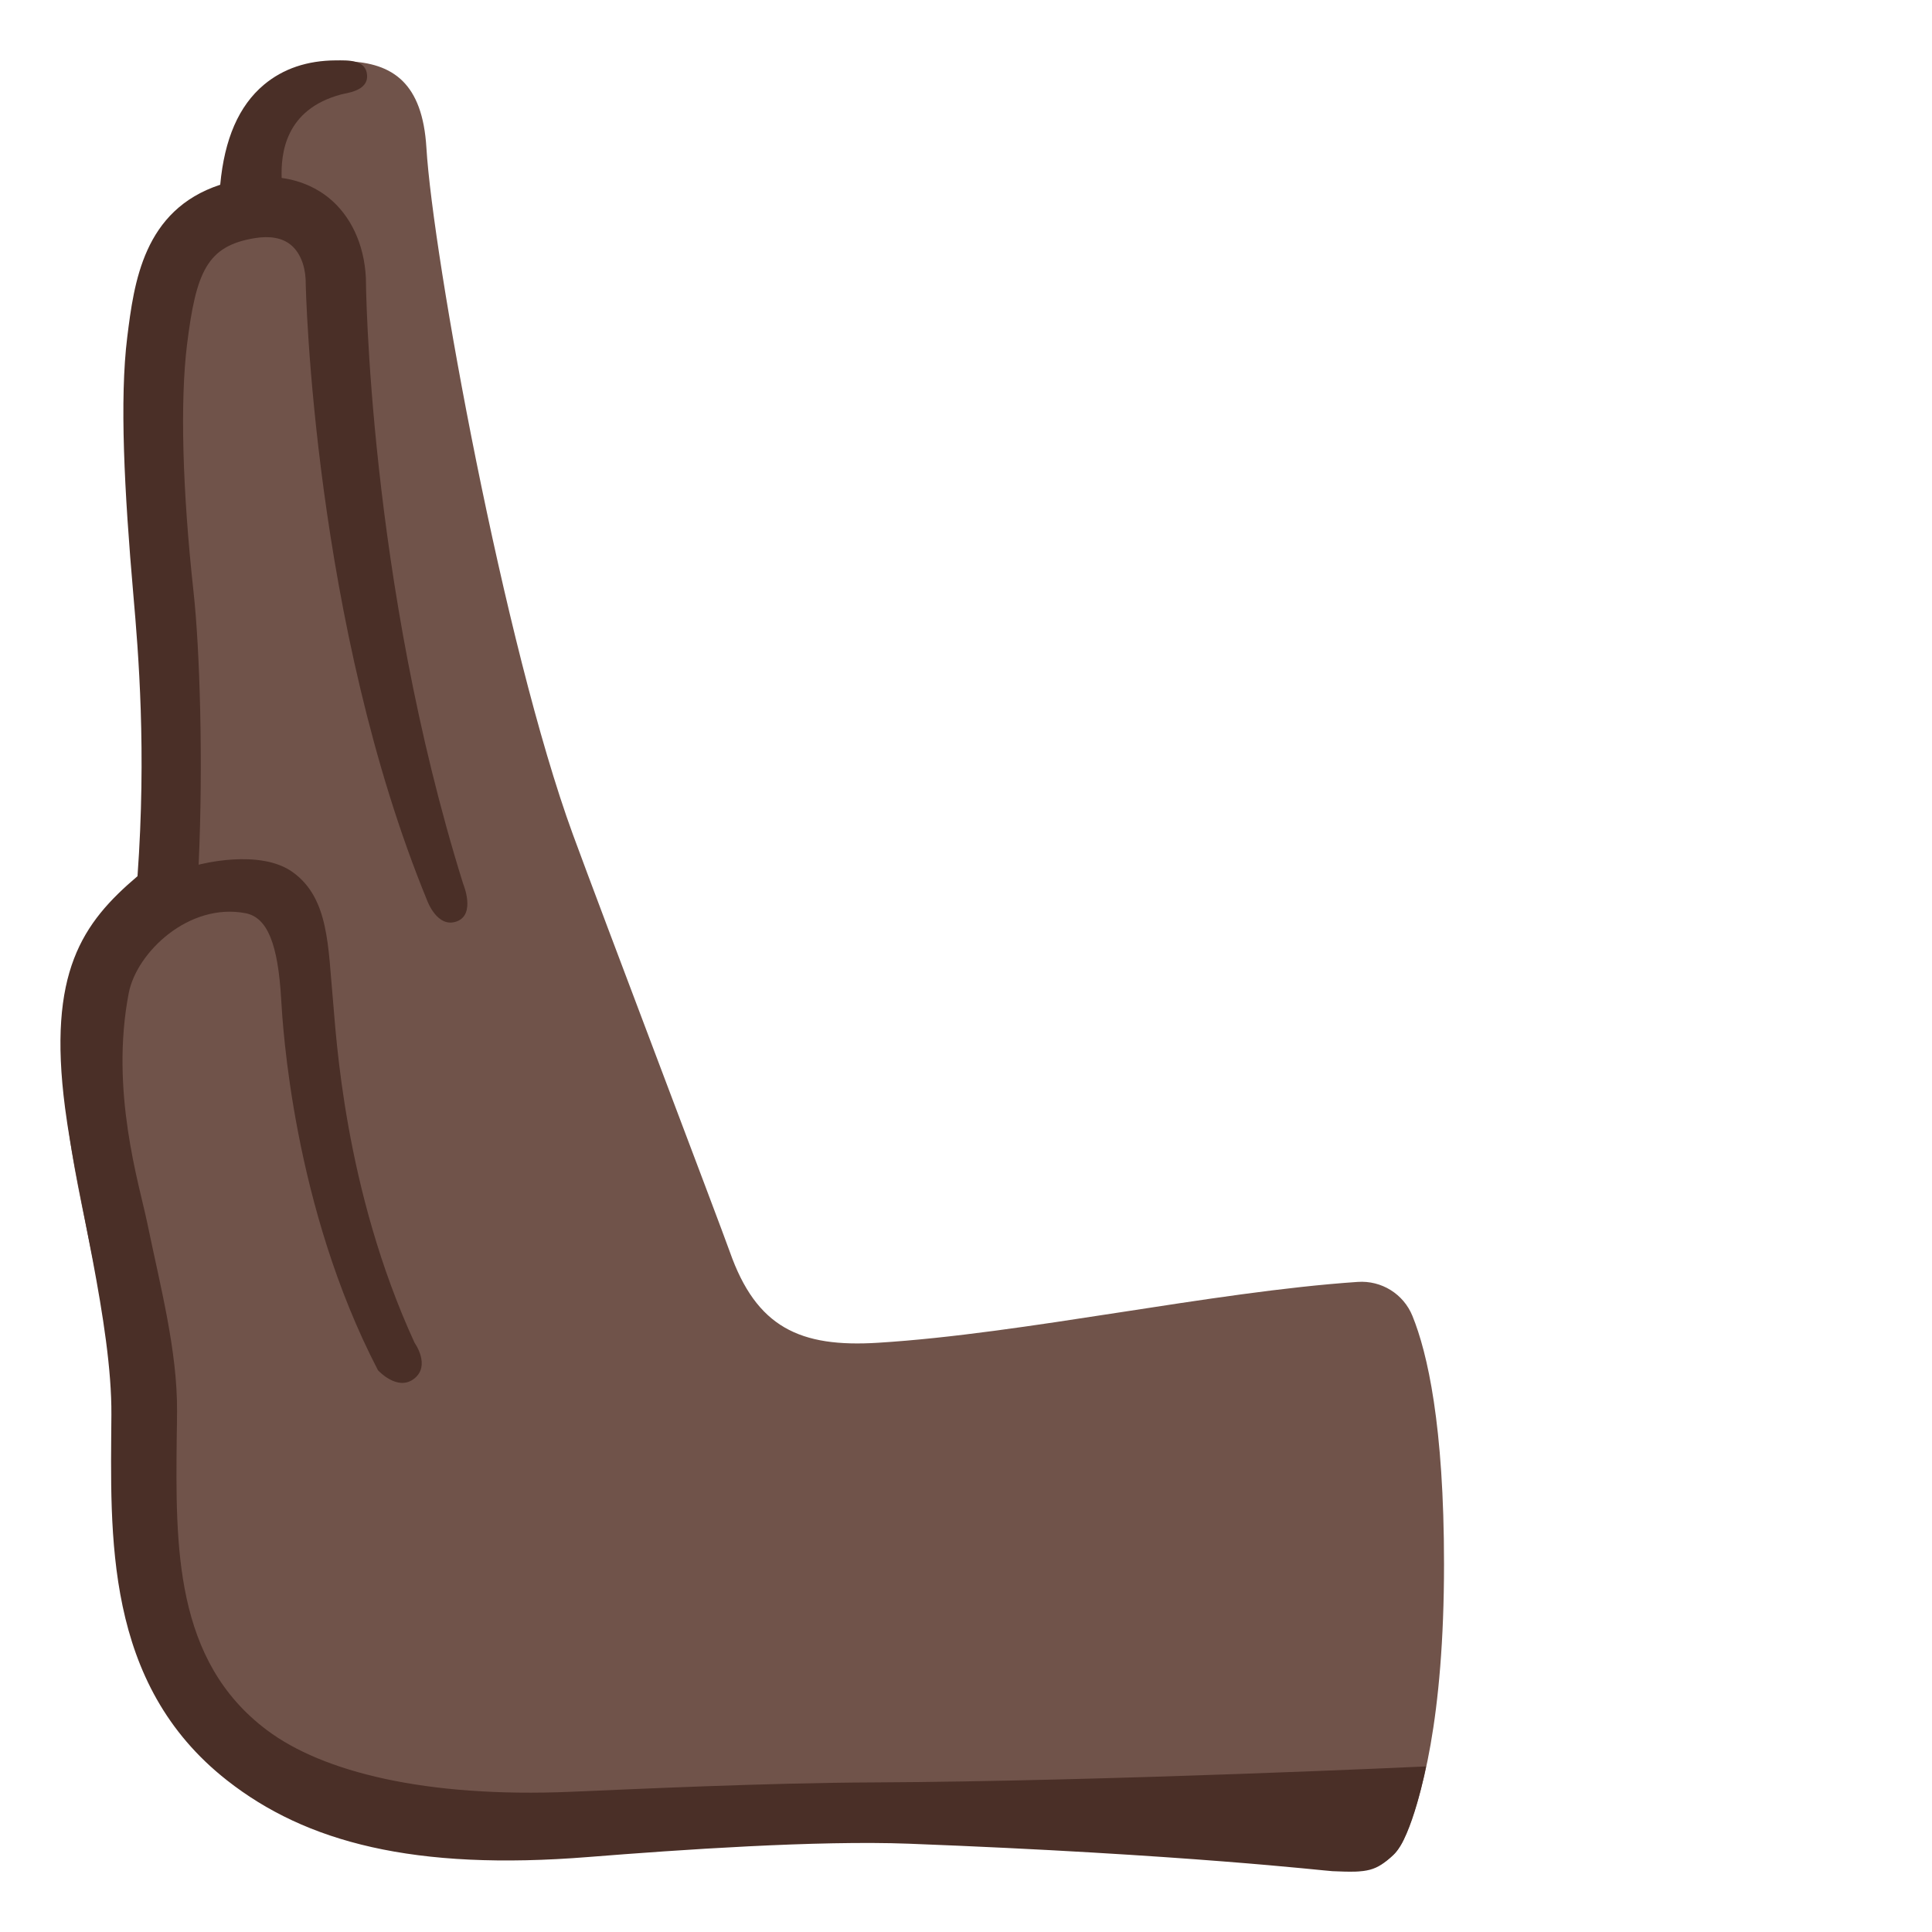
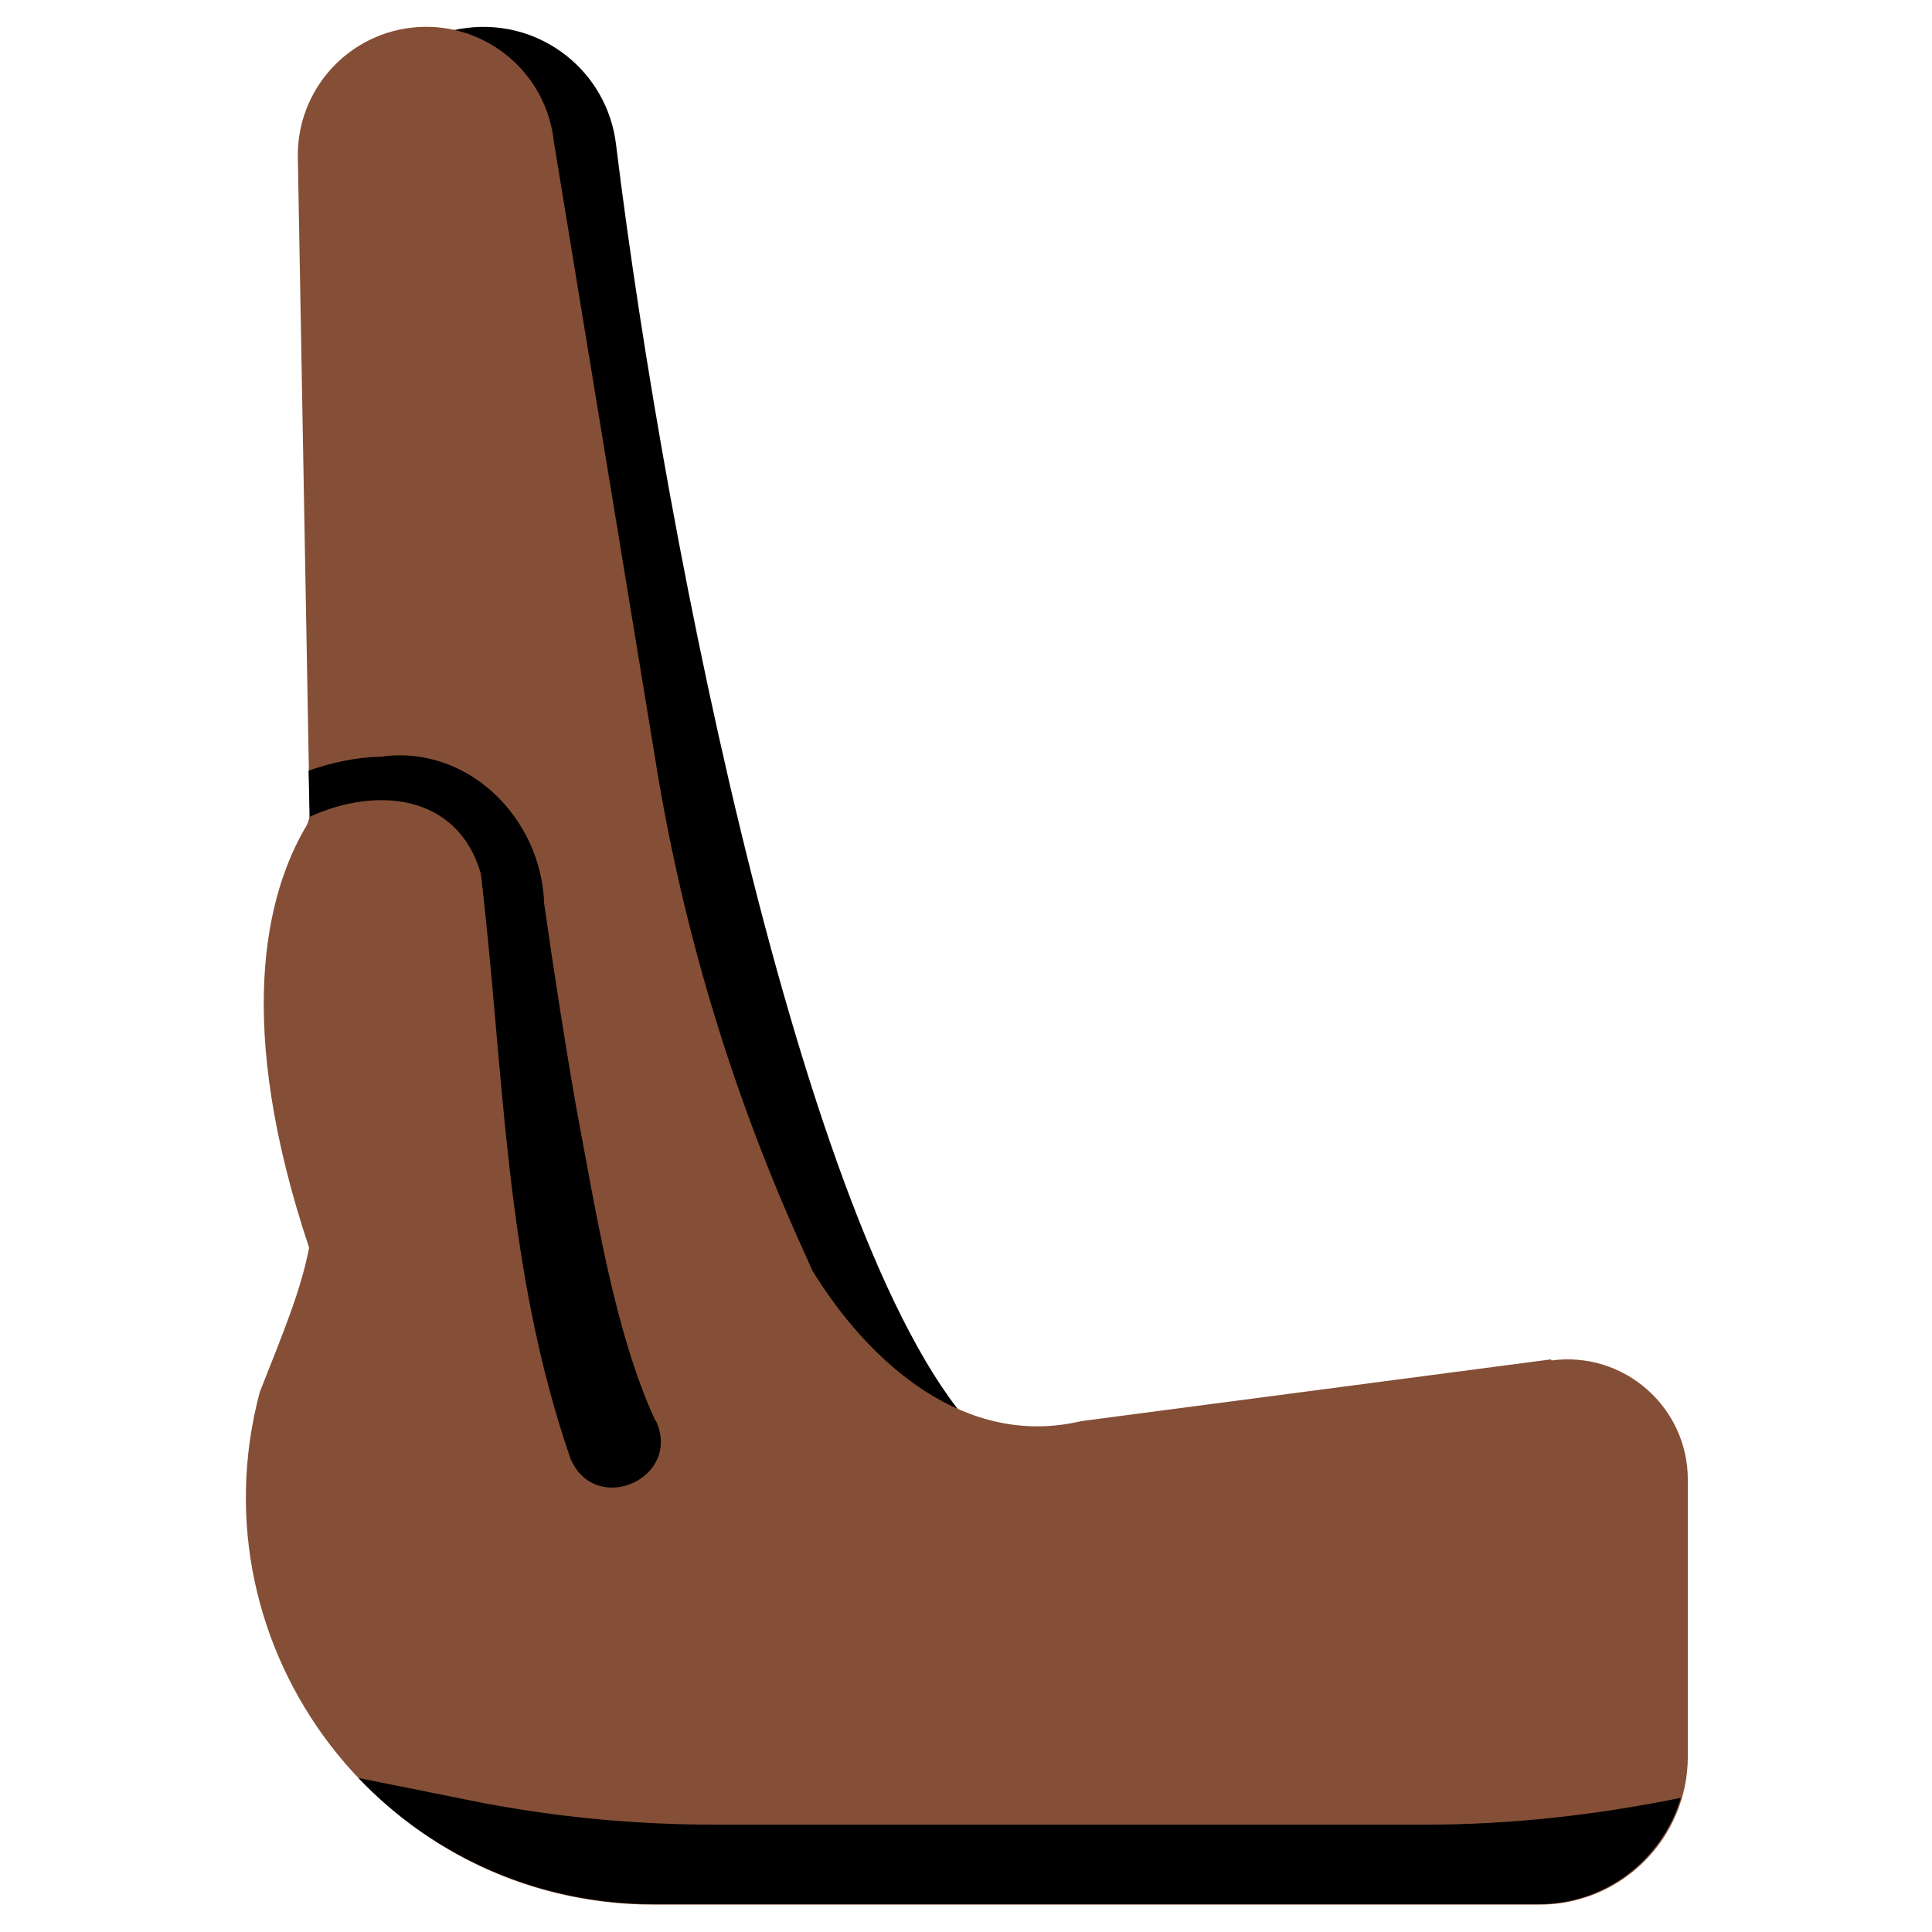
- <svg xmlns="http://www.w3.org/2000/svg" xml:space="preserve" style="enable-background:new 0 0 128 128" viewBox="0 0 128 128">
-   <path d="M11.25 50.95c-.4-10.93-1.88-22.26-1.11-28.36.56-4.46 1.3-7.98 6.13-8.78 0 0-.79-9.97 6.72-9.75 3.06.1 5 1.47 5.26 5.72.43 7.21 5.15 33.05 9.7 45.49 1.89 5.16 9.74 25.8 10.4 27.66 1.76 5.01 4.64 6.36 9.84 6.03 9.68-.6 22.05-3.37 31.76-4.03 1.58-.11 3.04.8 3.63 2.26.99 2.44 2.09 7.22 2.09 16.44 0 10.22-1.49 15.58-2.65 18.2-.6 1.36-1.99 2.24-3.48 2.13-10.23-.74-24.88-2.34-36.5-2.03-12.3.33-28.43 3.59-38.01-4.12-8.1-6.53-7.61-16.41-7.56-24.37.04-6-2.47-13.89-3.01-19.38-.82-8.3.15-13.47 6.31-14.48-.01 0 .61-4.99.48-8.63z" style="fill:#70534a" />
-   <path d="M9.11 58.05c.6-8.31.06-14.81-.27-18.58-.61-6.99-.92-13.02-.41-17.13.45-3.61 1.07-8.43 6.16-10.1.28-3.03 1.23-5.23 2.9-6.63 1.27-1.06 2.86-1.6 4.76-1.61.76 0 2-.08 2.07.98.07 1.06-1.35 1.17-1.73 1.28-3.72 1-3.98 3.94-3.93 5.53 1.4.19 2.43.76 3.1 1.3 1.47 1.18 2.37 3.09 2.48 5.31 0 .2.15 20.03 6.45 40.17 0 0 .85 2.02-.44 2.48s-1.95-1.39-1.95-1.39c-7.52-18.31-8.05-40.4-8.05-41.14-.05-1-.41-1.84-1-2.31-.56-.45-1.36-.6-2.39-.43-3.14.52-3.87 2.22-4.47 7.06-.46 3.72-.31 9.59.43 16.35.42 3.8.65 11.3.34 18.1 0 0 4.03-1.09 6.23.49 2.42 1.73 2.34 4.97 2.67 8.49.21 2.24.72 12.5 5.41 22.7 0 0 1.08 1.5-.03 2.37-1.11.87-2.4-.56-2.4-.56-5.64-10.86-6.31-22.88-6.41-24.55-.21-3.69-.91-5.45-2.37-5.73-3.74-.71-7.2 2.58-7.73 5.29-1.25 6.48.68 12.61 1.23 15.25.88 4.26 1.99 8.45 1.97 12.44 0 .54-.01 1.09-.02 1.65-.08 7.32-.17 14.89 5.98 19.5 3.66 2.75 10.48 4.49 20.15 4.08 4.05-.17 12.81-.59 20.02-.62 15.39-.07 36.62-1.06 36.62-1.06s-.9 4.7-2.16 5.86c-1.18 1.08-1.65 1.19-4.04 1.08-.52-.02-9.61-1.11-28.07-1.82-6.05-.23-15.19.4-21.21.88-11.58.93-18.74-.98-23.95-5.07-8.19-6.42-7.72-16.28-7.67-24.23.04-6-2.33-14.6-3.07-20.33-1.17-8.99 1.15-12.25 4.8-15.35z" style="fill:#4a2f27" />
+ <svg xmlns="http://www.w3.org/2000/svg" viewBox="0 0 36 36">
+   <path d="M16.5 31c-.64 0-1.28-.24-1.77-.73C9.28 24.82 6.79 5.49 6.52 3.3 6.35 1.93 7.33.68 8.7.52c1.38-.17 2.62.81 2.78 2.18.93 7.6 3.59 20.84 6.79 24.04a2.499 2.499 0 0 1-1.77 4.27Z" class="cls-2" />
+   <path fill="#844f36" d="m28.9 25.33-8.75 1.15c-2.15.51-3.94-1.06-5.01-2.8l-.17-.38c-1.3-2.86-2.22-5.87-2.73-8.97L10.32 2.64a2.392 2.392 0 0 0-4.77.31l.22 12.21c0 .07-.02.14-.05.21-.78 1.3-1.35 3.72.04 7.88-.15.77-.44 1.48-.92 2.69-1.28 4.82 2.35 9.55 7.34 9.55h16.51a2.76 2.76 0 0 0 2.76-2.76v-5.16c0-1.35-1.19-2.4-2.54-2.22Z" />
+   <path d="M12.21 26.47c-.77-1.68-1.11-3.93-1.47-5.82-.22-1.26-.42-2.55-.6-3.81-.05-1.6-1.43-2.97-3.04-2.74-.47.01-.92.11-1.35.26l.02.86c1.24-.57 2.76-.43 3.19 1.06.44 3.71.43 7.3 1.67 10.9.47 1.09 2.09.36 1.59-.71ZM26.55 34H13.33c-1.55 0-3.09-.15-4.61-.46l-2.04-.41a7.564 7.564 0 0 0 5.49 2.35h16.51c1.25 0 2.3-.84 2.64-1.98-1.57.32-3.16.5-4.76.5Z" class="cls-2" />
</svg>
